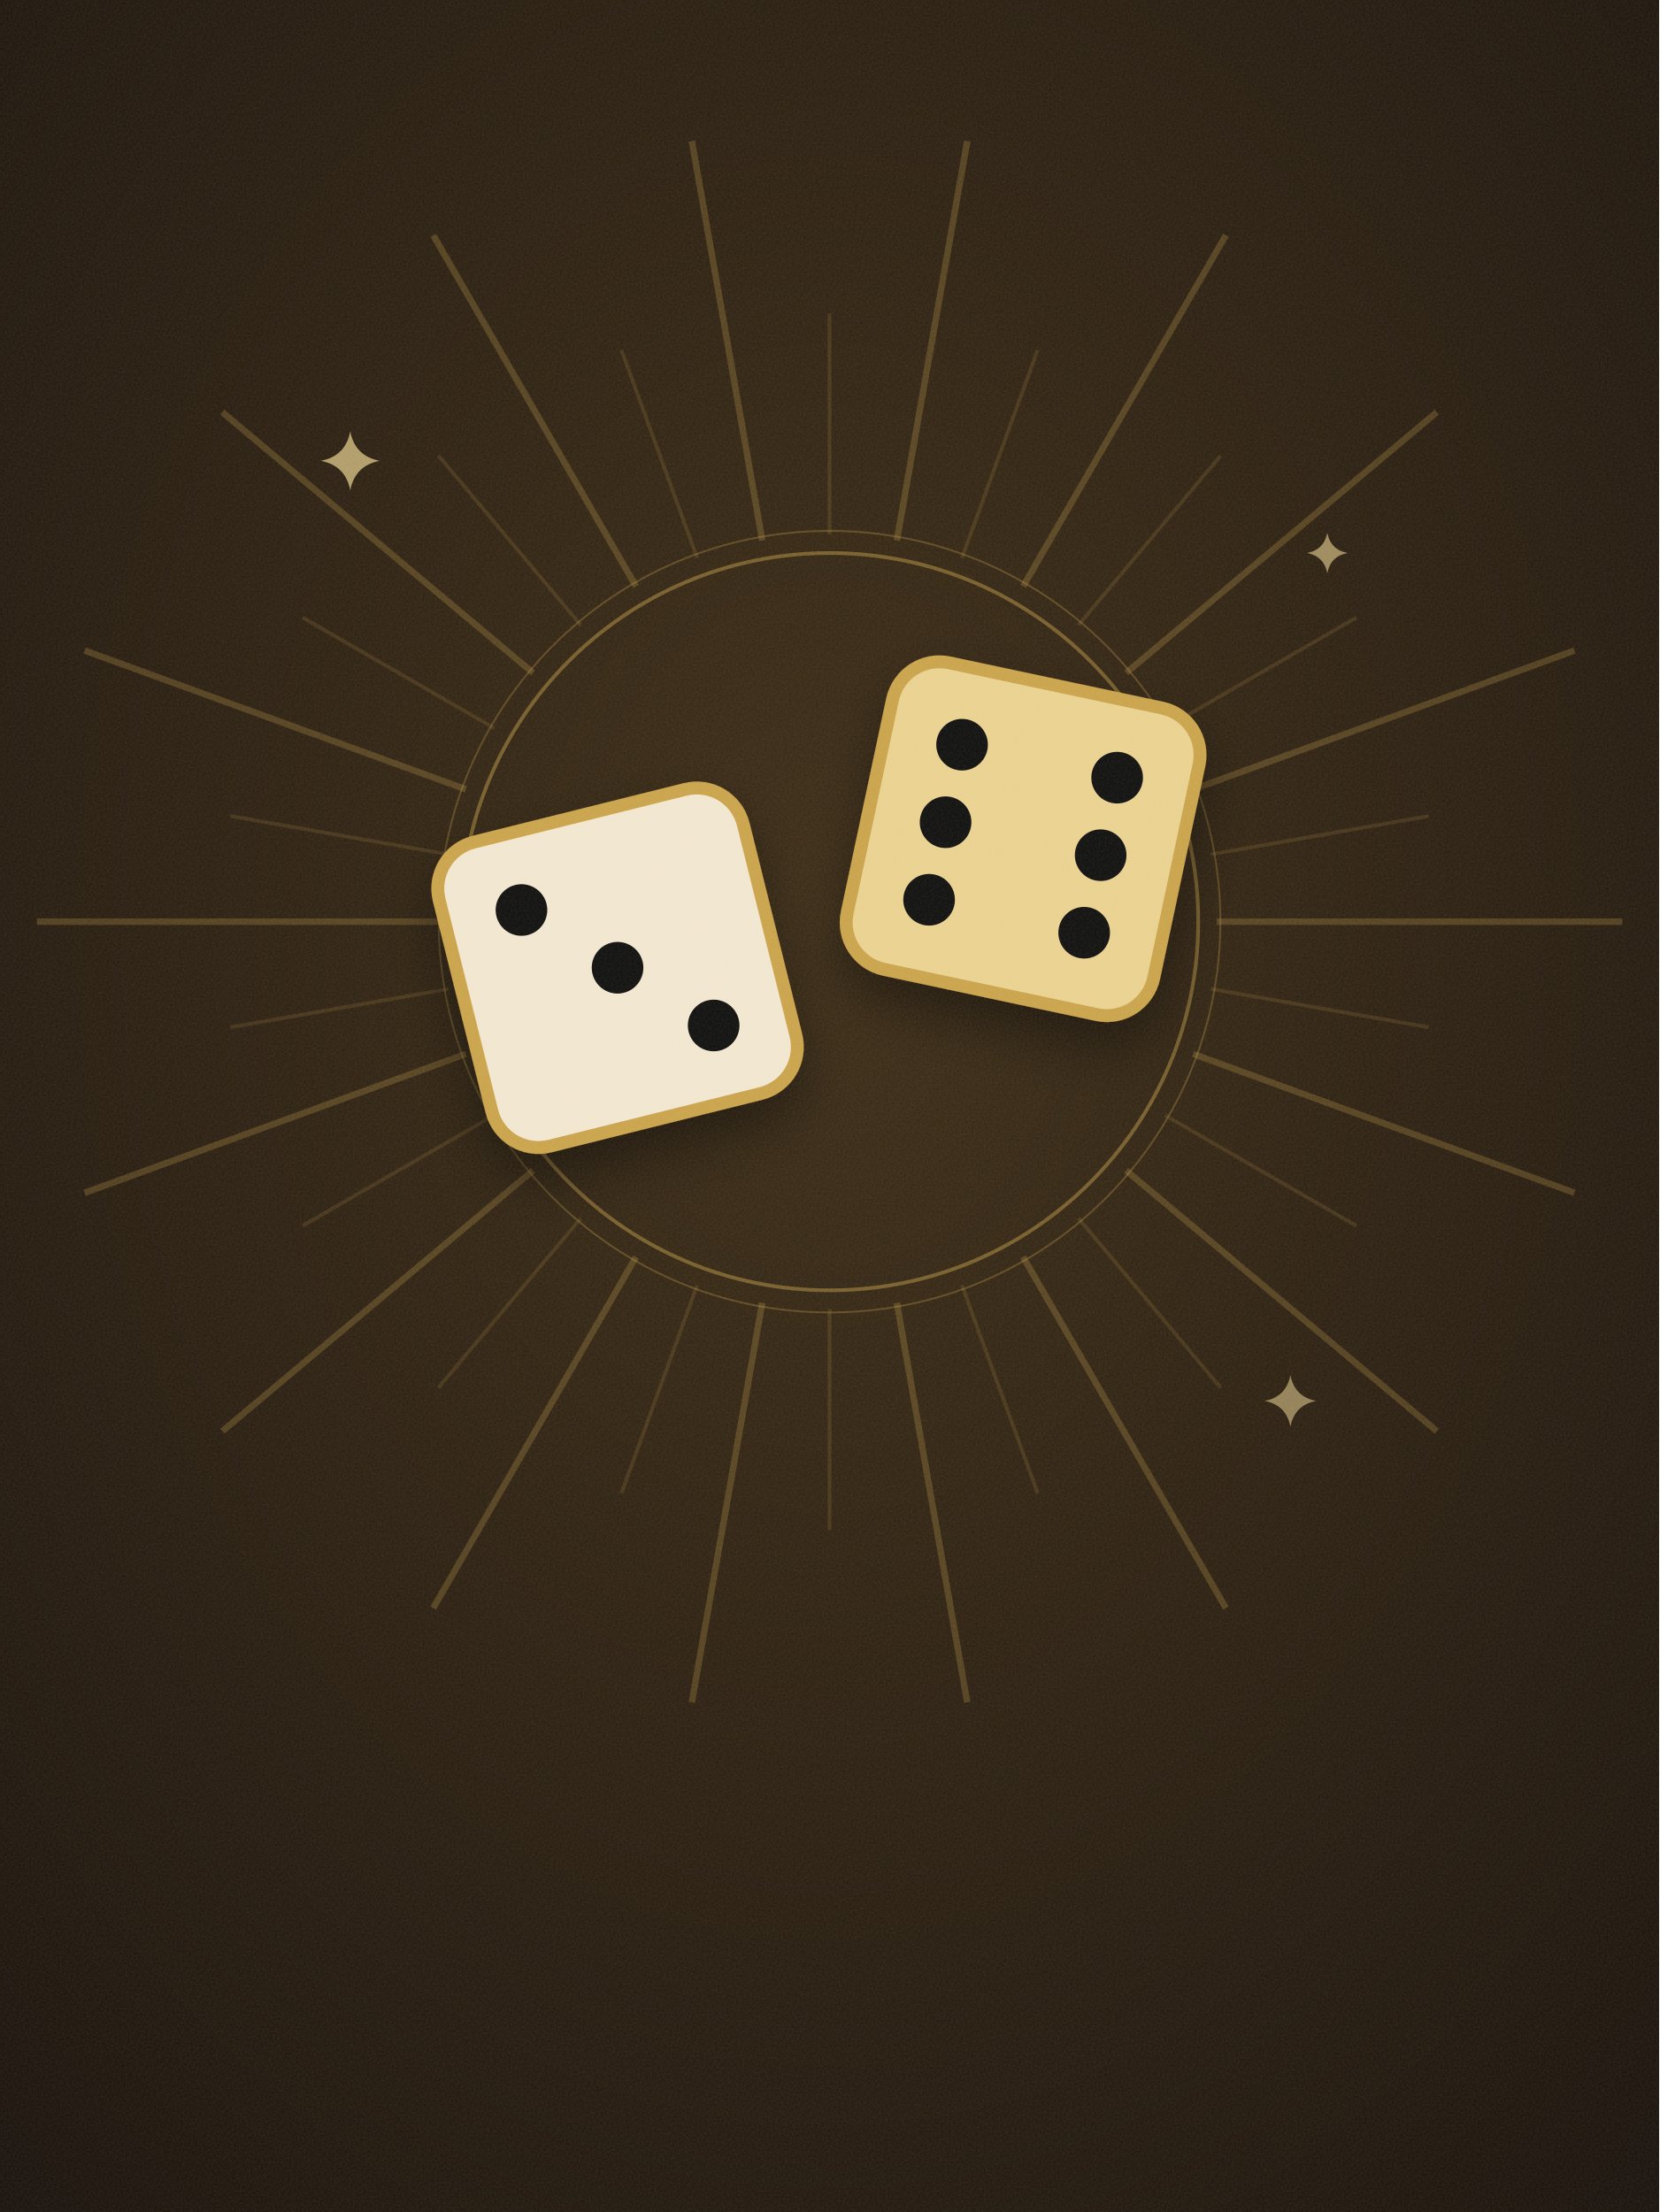
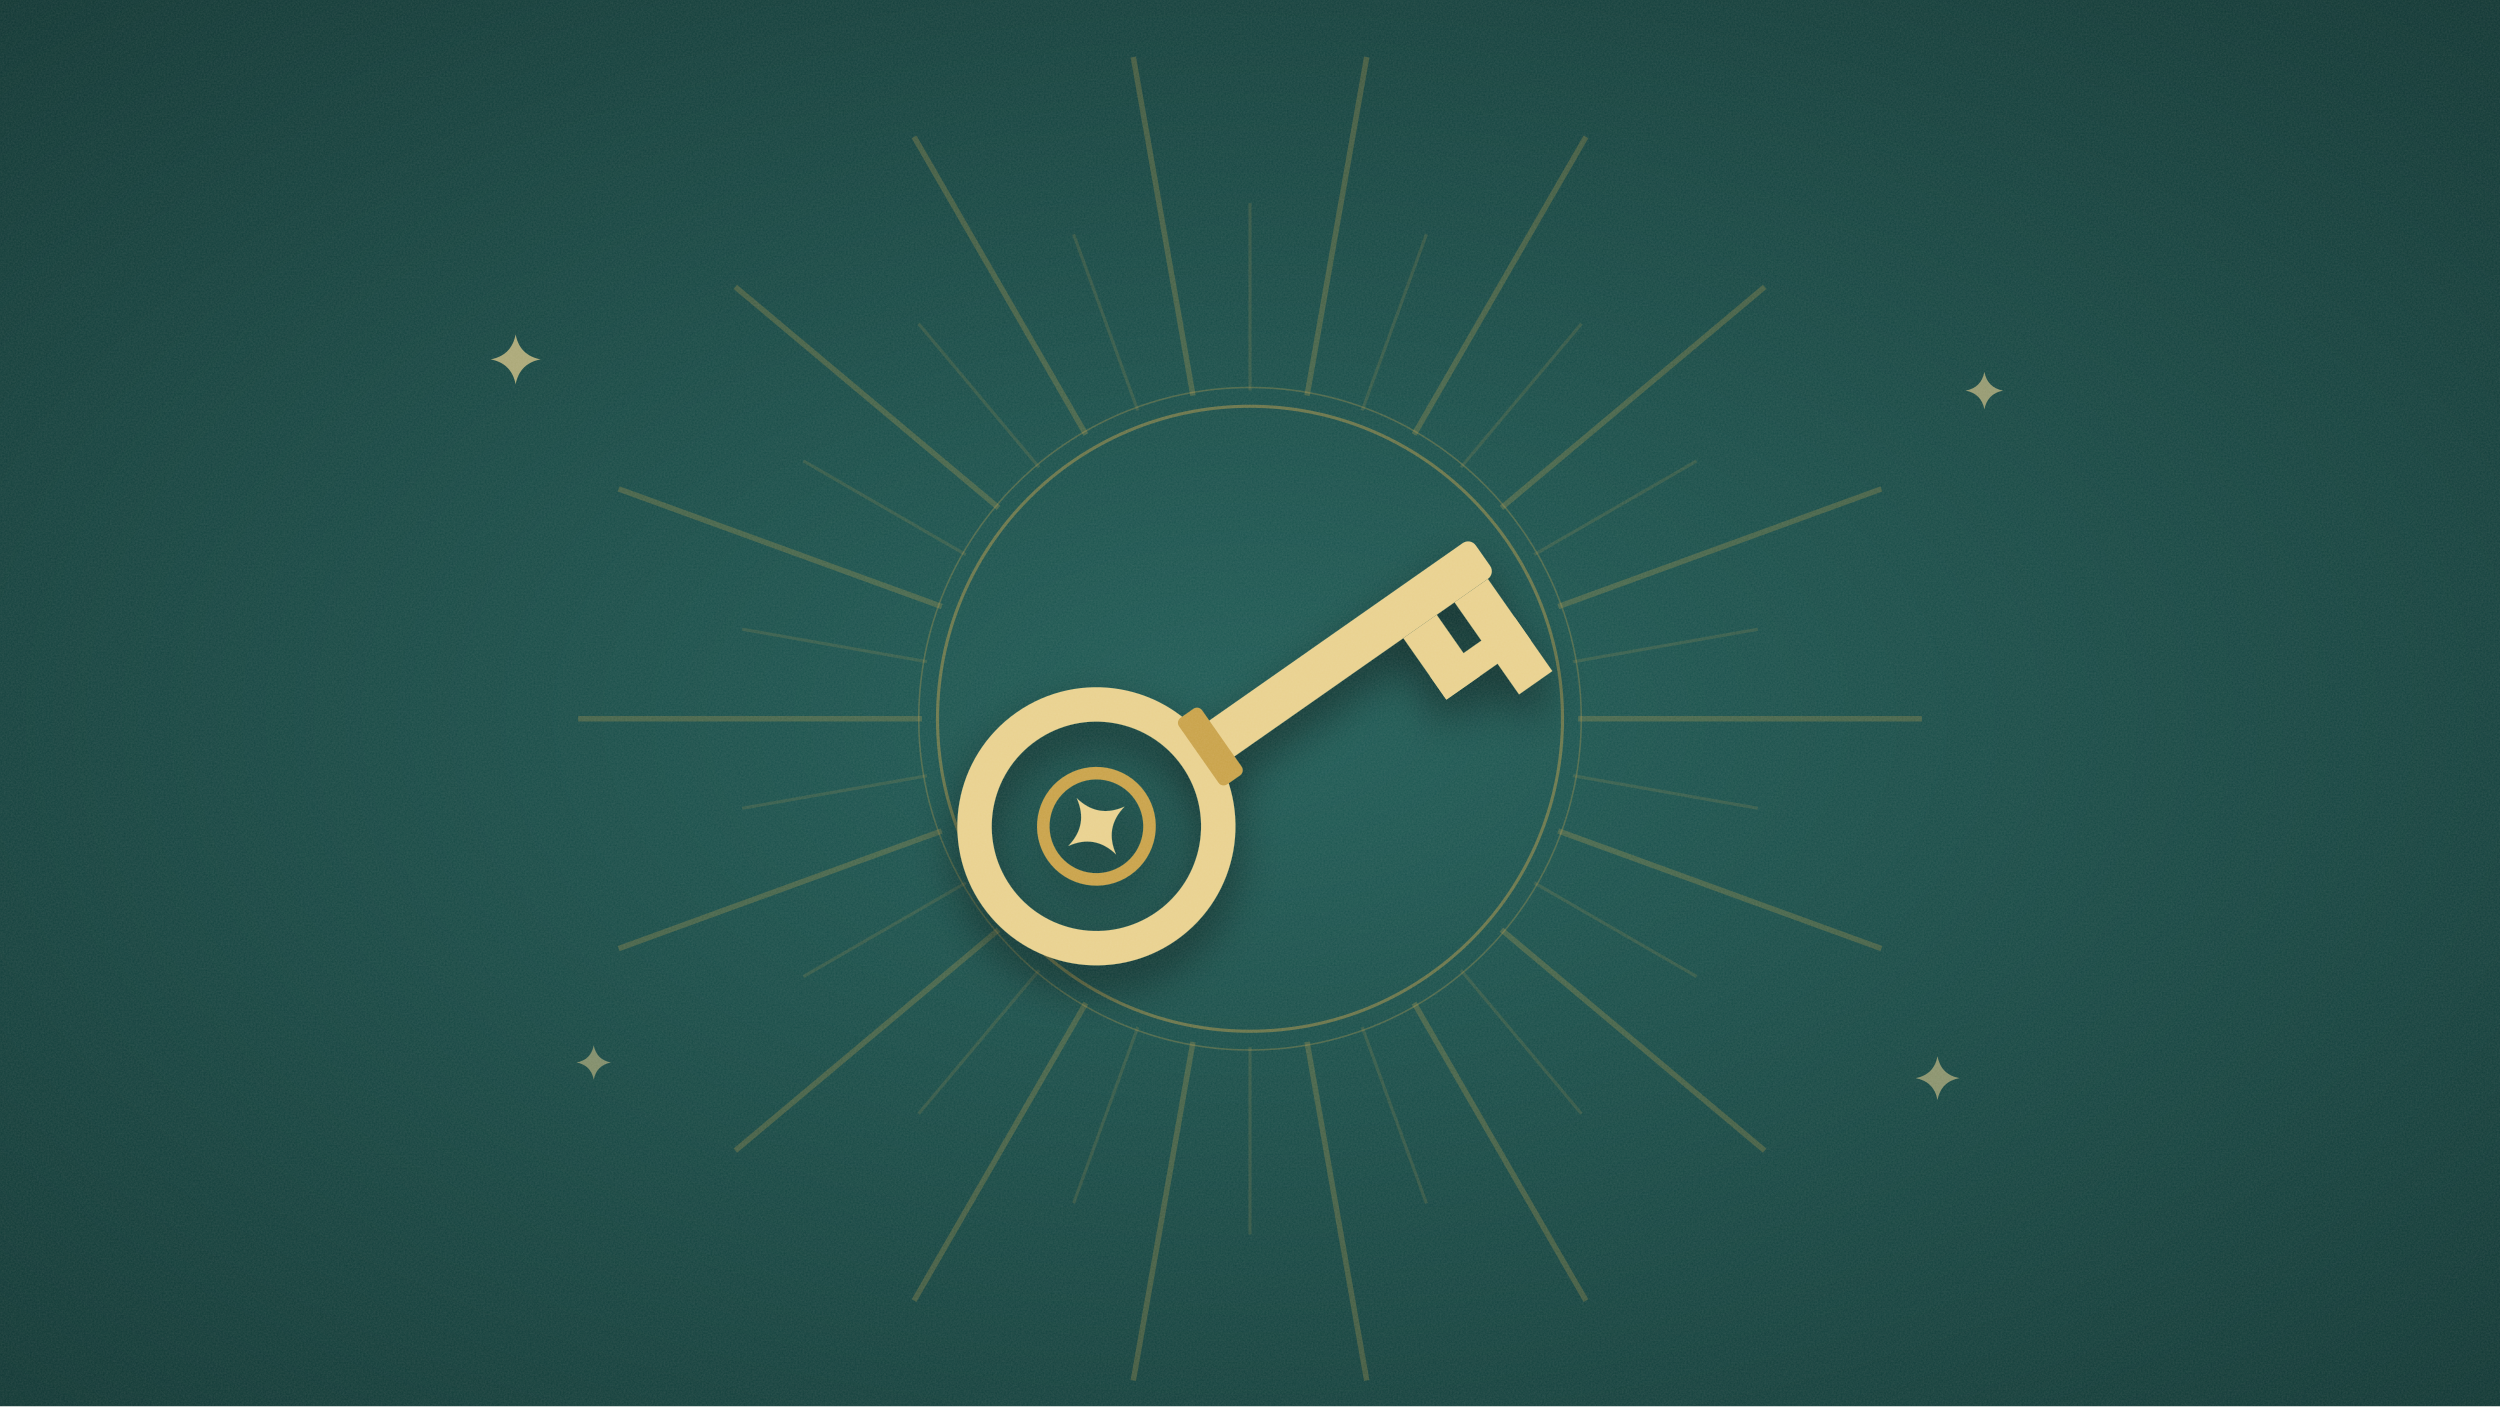
- <svg xmlns="http://www.w3.org/2000/svg" viewBox="0 0 900 1200" width="900" height="1200">
+ <svg xmlns="http://www.w3.org/2000/svg" viewBox="0 0 1600 900" width="1600" height="900">
  <defs>
-     <radialGradient id="g" cx=".5" cy="0.42" r=".8">
-       <stop offset="0" stop-color="#3a2a14" />
-       <stop offset="1" stop-color="#140d08" />
+     <radialGradient id="g" cx=".5" cy="0.51" r=".8">
+       <stop offset="0" stop-color="#1f5c57" />
+       <stop offset="1" stop-color="#0f3230" />
    </radialGradient>
    <filter id="shadow" x="-20%" y="-20%" width="140%" height="140%">
      <feDropShadow dx="0" dy="14" stdDeviation="14" flood-color="#000" flood-opacity=".45" />
    </filter>
    <filter id="n">
      <feTurbulence type="fractalNoise" baseFrequency=".9" numOctaves="3" stitchTiles="stitch" />
      <feColorMatrix values="0 0 0 0 1 0 0 0 0 .9 0 0 0 0 .75 0 0 0 .1 0" />
    </filter>
  </defs>
-   <rect width="900" height="1200" fill="url(#g)" />
-   <g transform="translate(0 0)">
+   <rect width="1600" height="900" fill="url(#g)" />
+   <g transform="translate(350 -40)">
    <line x1="660.0" y1="500.0" x2="880.0" y2="500.0" stroke="#c9a24a" stroke-width="3.5" opacity="0.26" />
    <line x1="656.8" y1="536.5" x2="775.0" y2="557.3" stroke="#c9a24a" stroke-width="2" opacity="0.16" />
    <line x1="647.3" y1="571.8" x2="854.1" y2="647.1" stroke="#c9a24a" stroke-width="3.5" opacity="0.26" />
    <line x1="631.9" y1="605.0" x2="735.8" y2="665.0" stroke="#c9a24a" stroke-width="2" opacity="0.16" />
    <line x1="610.9" y1="635.0" x2="779.4" y2="776.4" stroke="#c9a24a" stroke-width="3.5" opacity="0.26" />
    <line x1="585.0" y1="660.9" x2="662.1" y2="752.8" stroke="#c9a24a" stroke-width="2" opacity="0.16" />
    <line x1="555.0" y1="681.9" x2="665.0" y2="872.4" stroke="#c9a24a" stroke-width="3.5" opacity="0.26" />
    <line x1="521.8" y1="697.3" x2="562.9" y2="810.1" stroke="#c9a24a" stroke-width="2" opacity="0.16" />
    <line x1="486.5" y1="706.8" x2="524.7" y2="923.5" stroke="#c9a24a" stroke-width="3.5" opacity="0.26" />
    <line x1="450.0" y1="710.0" x2="450.0" y2="830.0" stroke="#c9a24a" stroke-width="2" opacity="0.16" />
    <line x1="413.5" y1="706.8" x2="375.3" y2="923.5" stroke="#c9a24a" stroke-width="3.5" opacity="0.26" />
    <line x1="378.2" y1="697.3" x2="337.1" y2="810.1" stroke="#c9a24a" stroke-width="2" opacity="0.16" />
    <line x1="345.0" y1="681.9" x2="235.0" y2="872.4" stroke="#c9a24a" stroke-width="3.5" opacity="0.26" />
    <line x1="315.0" y1="660.9" x2="237.9" y2="752.8" stroke="#c9a24a" stroke-width="2" opacity="0.16" />
    <line x1="289.1" y1="635.0" x2="120.6" y2="776.4" stroke="#c9a24a" stroke-width="3.5" opacity="0.26" />
    <line x1="268.1" y1="605.0" x2="164.2" y2="665.0" stroke="#c9a24a" stroke-width="2" opacity="0.16" />
    <line x1="252.7" y1="571.8" x2="45.9" y2="647.1" stroke="#c9a24a" stroke-width="3.5" opacity="0.26" />
    <line x1="243.2" y1="536.5" x2="125.0" y2="557.3" stroke="#c9a24a" stroke-width="2" opacity="0.16" />
    <line x1="240.0" y1="500.0" x2="20.0" y2="500.0" stroke="#c9a24a" stroke-width="3.5" opacity="0.26" />
    <line x1="243.2" y1="463.5" x2="125.0" y2="442.7" stroke="#c9a24a" stroke-width="2" opacity="0.16" />
    <line x1="252.7" y1="428.2" x2="45.9" y2="352.9" stroke="#c9a24a" stroke-width="3.5" opacity="0.26" />
    <line x1="268.1" y1="395.0" x2="164.2" y2="335.0" stroke="#c9a24a" stroke-width="2" opacity="0.16" />
    <line x1="289.1" y1="365.0" x2="120.6" y2="223.6" stroke="#c9a24a" stroke-width="3.5" opacity="0.26" />
    <line x1="315.0" y1="339.1" x2="237.9" y2="247.2" stroke="#c9a24a" stroke-width="2" opacity="0.16" />
    <line x1="345.0" y1="318.1" x2="235.0" y2="127.6" stroke="#c9a24a" stroke-width="3.5" opacity="0.26" />
    <line x1="378.2" y1="302.7" x2="337.1" y2="189.9" stroke="#c9a24a" stroke-width="2" opacity="0.16" />
    <line x1="413.5" y1="293.2" x2="375.3" y2="76.5" stroke="#c9a24a" stroke-width="3.5" opacity="0.26" />
    <line x1="450.0" y1="290.0" x2="450.0" y2="170.0" stroke="#c9a24a" stroke-width="2" opacity="0.16" />
    <line x1="486.5" y1="293.2" x2="524.7" y2="76.5" stroke="#c9a24a" stroke-width="3.5" opacity="0.26" />
    <line x1="521.8" y1="302.7" x2="562.9" y2="189.9" stroke="#c9a24a" stroke-width="2" opacity="0.16" />
    <line x1="555.0" y1="318.1" x2="665.0" y2="127.6" stroke="#c9a24a" stroke-width="3.5" opacity="0.26" />
    <line x1="585.0" y1="339.1" x2="662.1" y2="247.2" stroke="#c9a24a" stroke-width="2" opacity="0.16" />
    <line x1="610.9" y1="365.0" x2="779.4" y2="223.6" stroke="#c9a24a" stroke-width="3.5" opacity="0.26" />
    <line x1="631.9" y1="395.0" x2="735.8" y2="335.0" stroke="#c9a24a" stroke-width="2" opacity="0.16" />
    <line x1="647.3" y1="428.2" x2="854.1" y2="352.9" stroke="#c9a24a" stroke-width="3.5" opacity="0.26" />
    <line x1="656.8" y1="463.5" x2="775.0" y2="442.7" stroke="#c9a24a" stroke-width="2" opacity="0.16" />
    <circle cx="450" cy="500" r="200" fill="none" stroke="#c9a24a" stroke-width="2" opacity=".45" />
    <circle cx="450" cy="500" r="212" fill="none" stroke="#c9a24a" stroke-width="1" opacity=".3" />
    <g filter="url(#shadow)">
-       <g transform="rotate(-14 335 525)">
-         <rect x="250" y="440" width="170" height="170" rx="26" fill="#f1e6cf" stroke="#c9a24a" stroke-width="7" />
-         <circle cx="292" cy="482" r="14" fill="#0d0a09" />
-         <circle cx="335" cy="525" r="14" fill="#0d0a09" />
-         <circle cx="378" cy="568" r="14" fill="#0d0a09" />
-       </g>
-       <g transform="rotate(12 555 455)">
-         <rect x="470" y="370" width="170" height="170" rx="26" fill="#e9d18f" stroke="#c9a24a" stroke-width="7" />
-         <circle cx="512" cy="412" r="14" fill="#0d0a09" />
-         <circle cx="598" cy="412" r="14" fill="#0d0a09" />
-         <circle cx="512" cy="498" r="14" fill="#0d0a09" />
-         <circle cx="598" cy="498" r="14" fill="#0d0a09" />
-         <circle cx="512" cy="455" r="14" fill="#0d0a09" />
-         <circle cx="598" cy="455" r="14" fill="#0d0a09" />
+       <g transform="rotate(-35 450 500)">
+         <circle cx="330" cy="500" r="78" fill="none" stroke="#e9d18f" stroke-width="22" />
+         <circle cx="330" cy="500" r="34" fill="none" stroke="#c9a24a" stroke-width="8" />
+         <path d="M330 478Q333.52 496.48 352 500Q333.52 503.52 330 522Q326.48 503.52 308 500Q326.48 496.48 330 478Z" fill="#e9d18f" opacity="1" />
+         <rect x="402" y="486" width="230" height="28" rx="6" fill="#e9d18f" />
+         <rect x="410" y="474" width="18" height="52" rx="4" fill="#c9a24a" />
+         <rect x="560" y="514" width="26" height="48" fill="#e9d18f" />
+         <rect x="600" y="514" width="26" height="72" fill="#e9d18f" />
+         <rect x="560" y="544" width="66" height="18" fill="#e9d18f" />
      </g>
    </g>
  </g>
-   <path d="M190 234Q192.56 247.44 206 250Q192.56 252.56 190 266Q187.44 252.56 174 250Q187.44 247.44 190 234Z" fill="#e9d18f" opacity="0.7" />
-   <path d="M720 289Q721.76 298.24 731 300Q721.76 301.76 720 311Q718.24 301.76 709 300Q718.24 298.24 720 289Z" fill="#e9d18f" opacity="0.6" />
-   <path d="M700 746Q702.24 757.76 714 760Q702.24 762.24 700 774Q697.76 762.24 686 760Q697.76 757.76 700 746Z" fill="#e9d18f" opacity="0.55" />
-   <rect width="900" height="1200" filter="url(#n)" />
+   <path d="M330 214Q332.56 227.44 346 230Q332.56 232.56 330 246Q327.44 232.56 314 230Q327.44 227.44 330 214Z" fill="#e9d18f" opacity="0.7" />
+   <path d="M1270 238Q1271.92 248.08 1282 250Q1271.92 251.92 1270 262Q1268.08 251.92 1258 250Q1268.08 248.08 1270 238Z" fill="#e9d18f" opacity="0.6" />
+   <path d="M1240 676Q1242.24 687.76 1254 690Q1242.24 692.24 1240 704Q1237.76 692.24 1226 690Q1237.76 687.76 1240 676Z" fill="#e9d18f" opacity="0.55" />
+   <path d="M380 669Q381.76 678.24 391 680Q381.76 681.76 380 691Q378.24 681.76 369 680Q378.24 678.24 380 669Z" fill="#e9d18f" opacity="0.5" />
+   <rect width="1600" height="900" filter="url(#n)" />
</svg>
